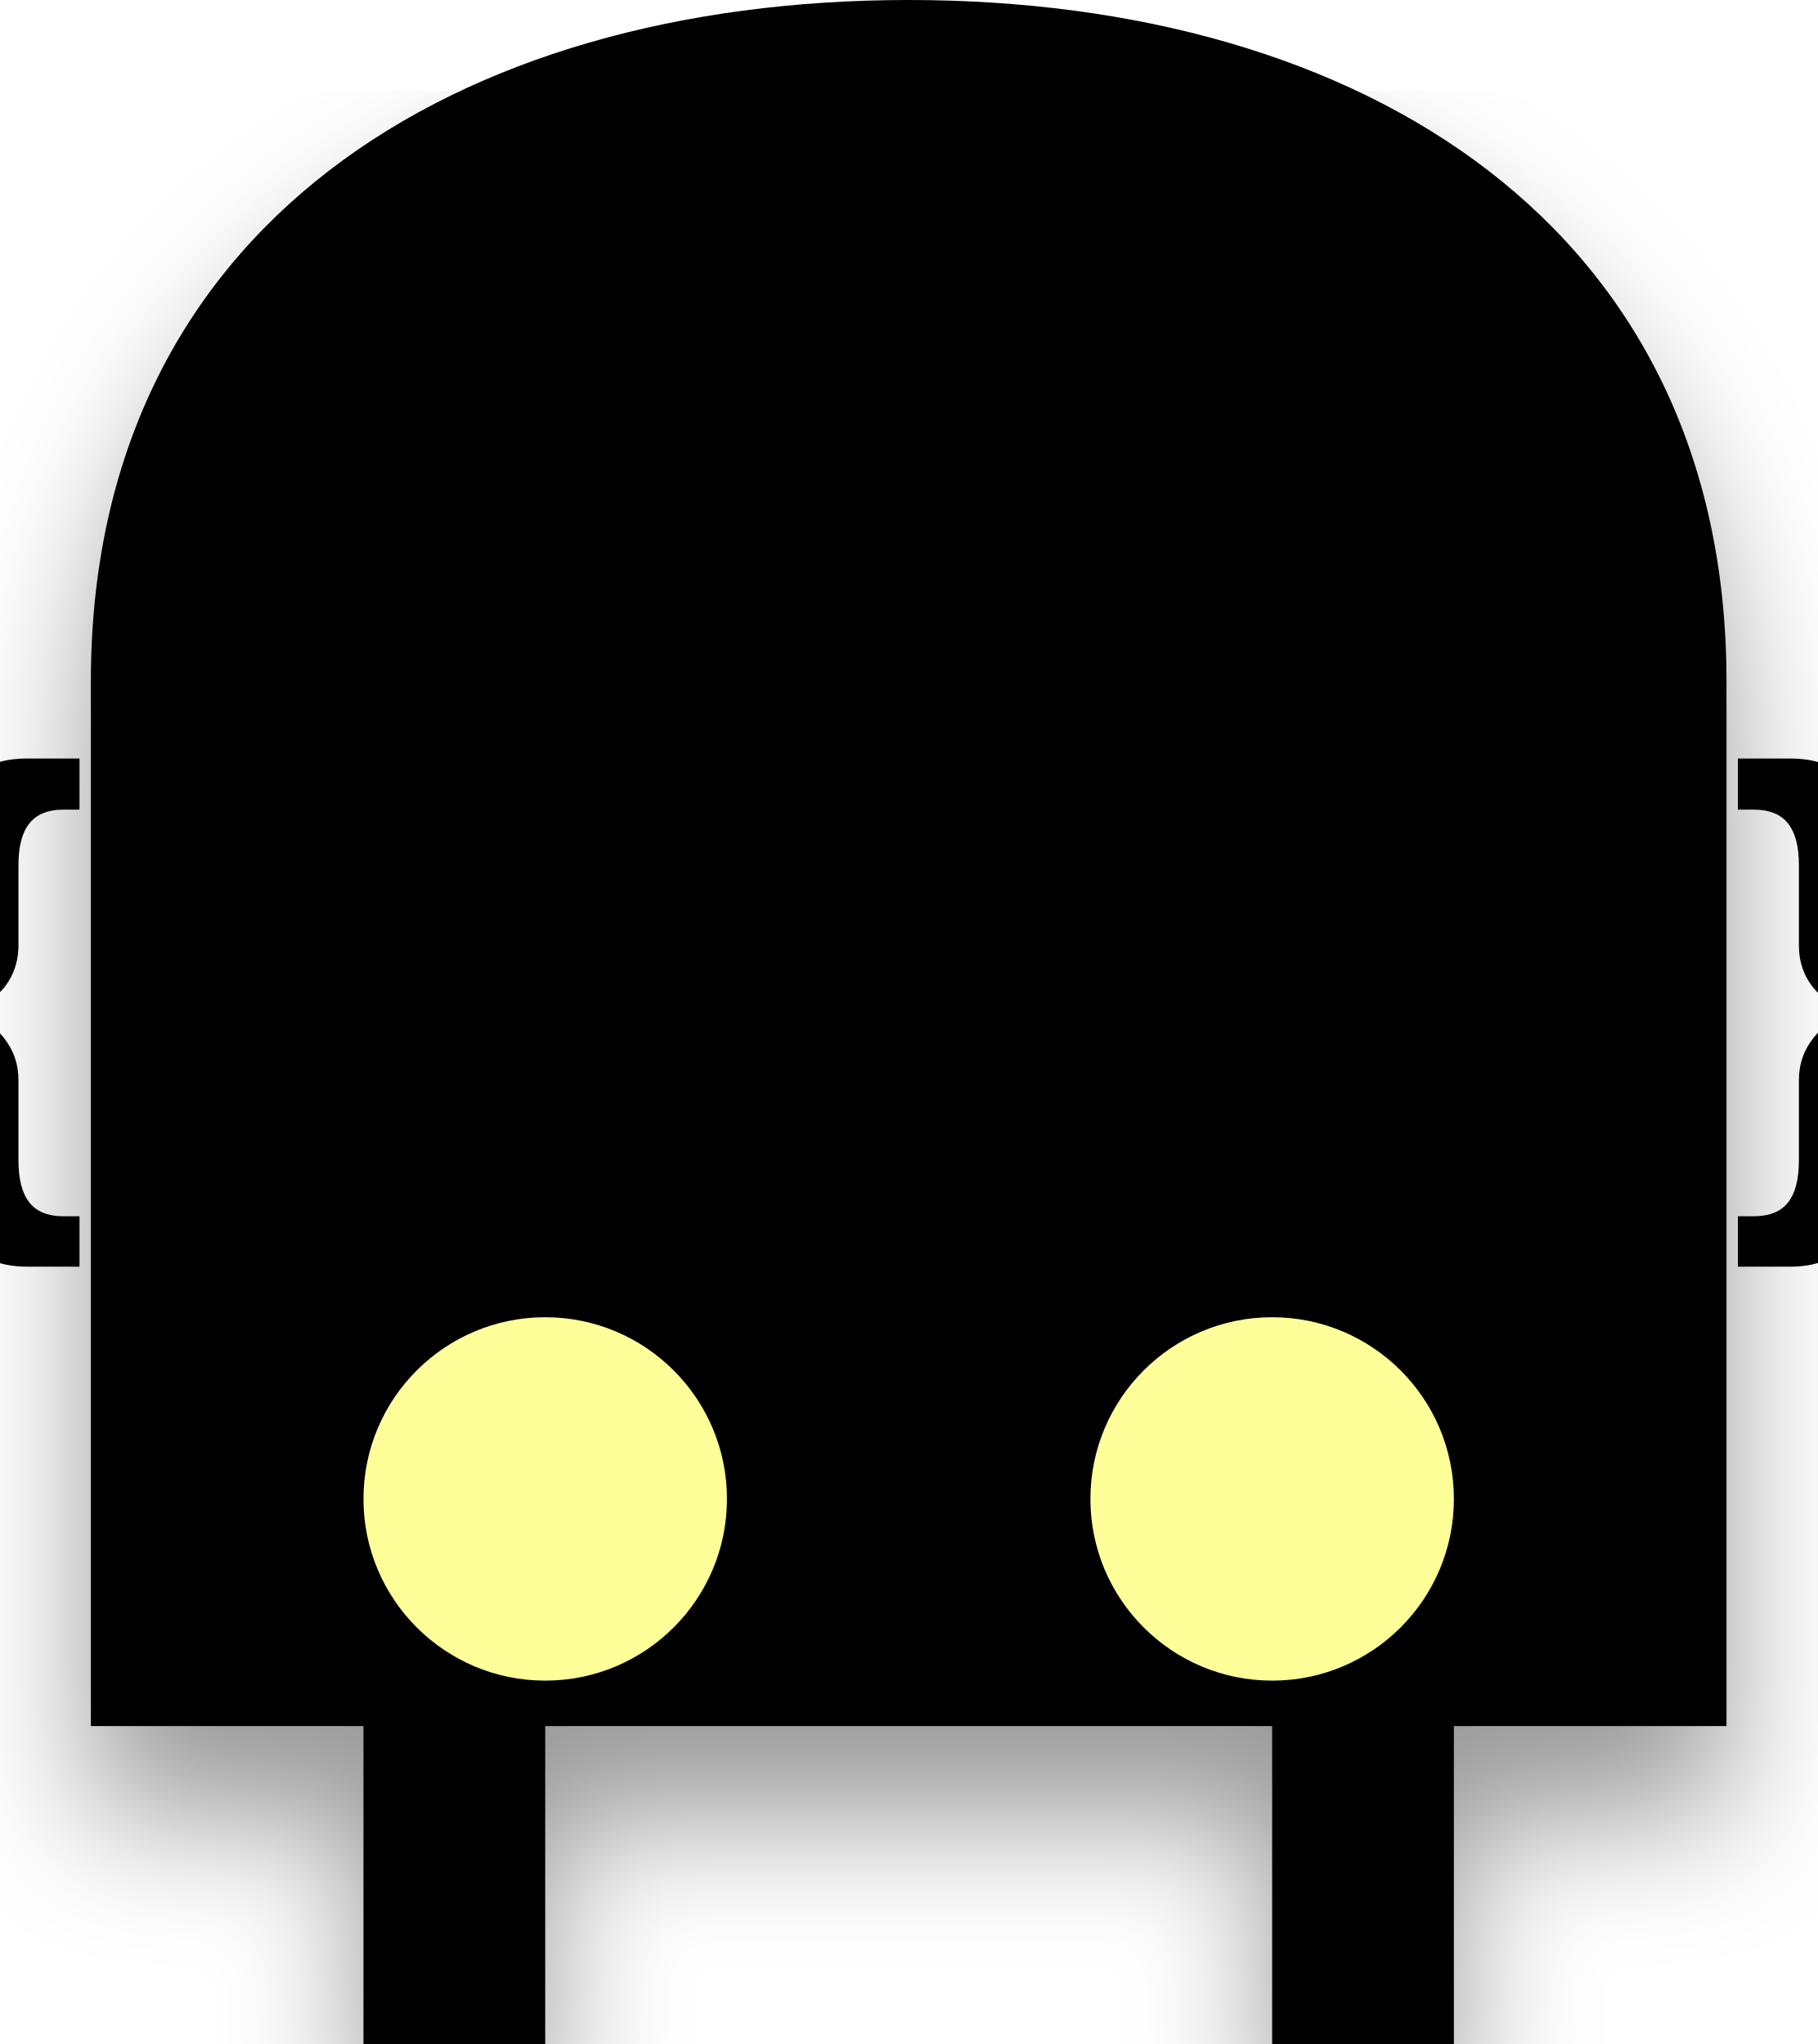
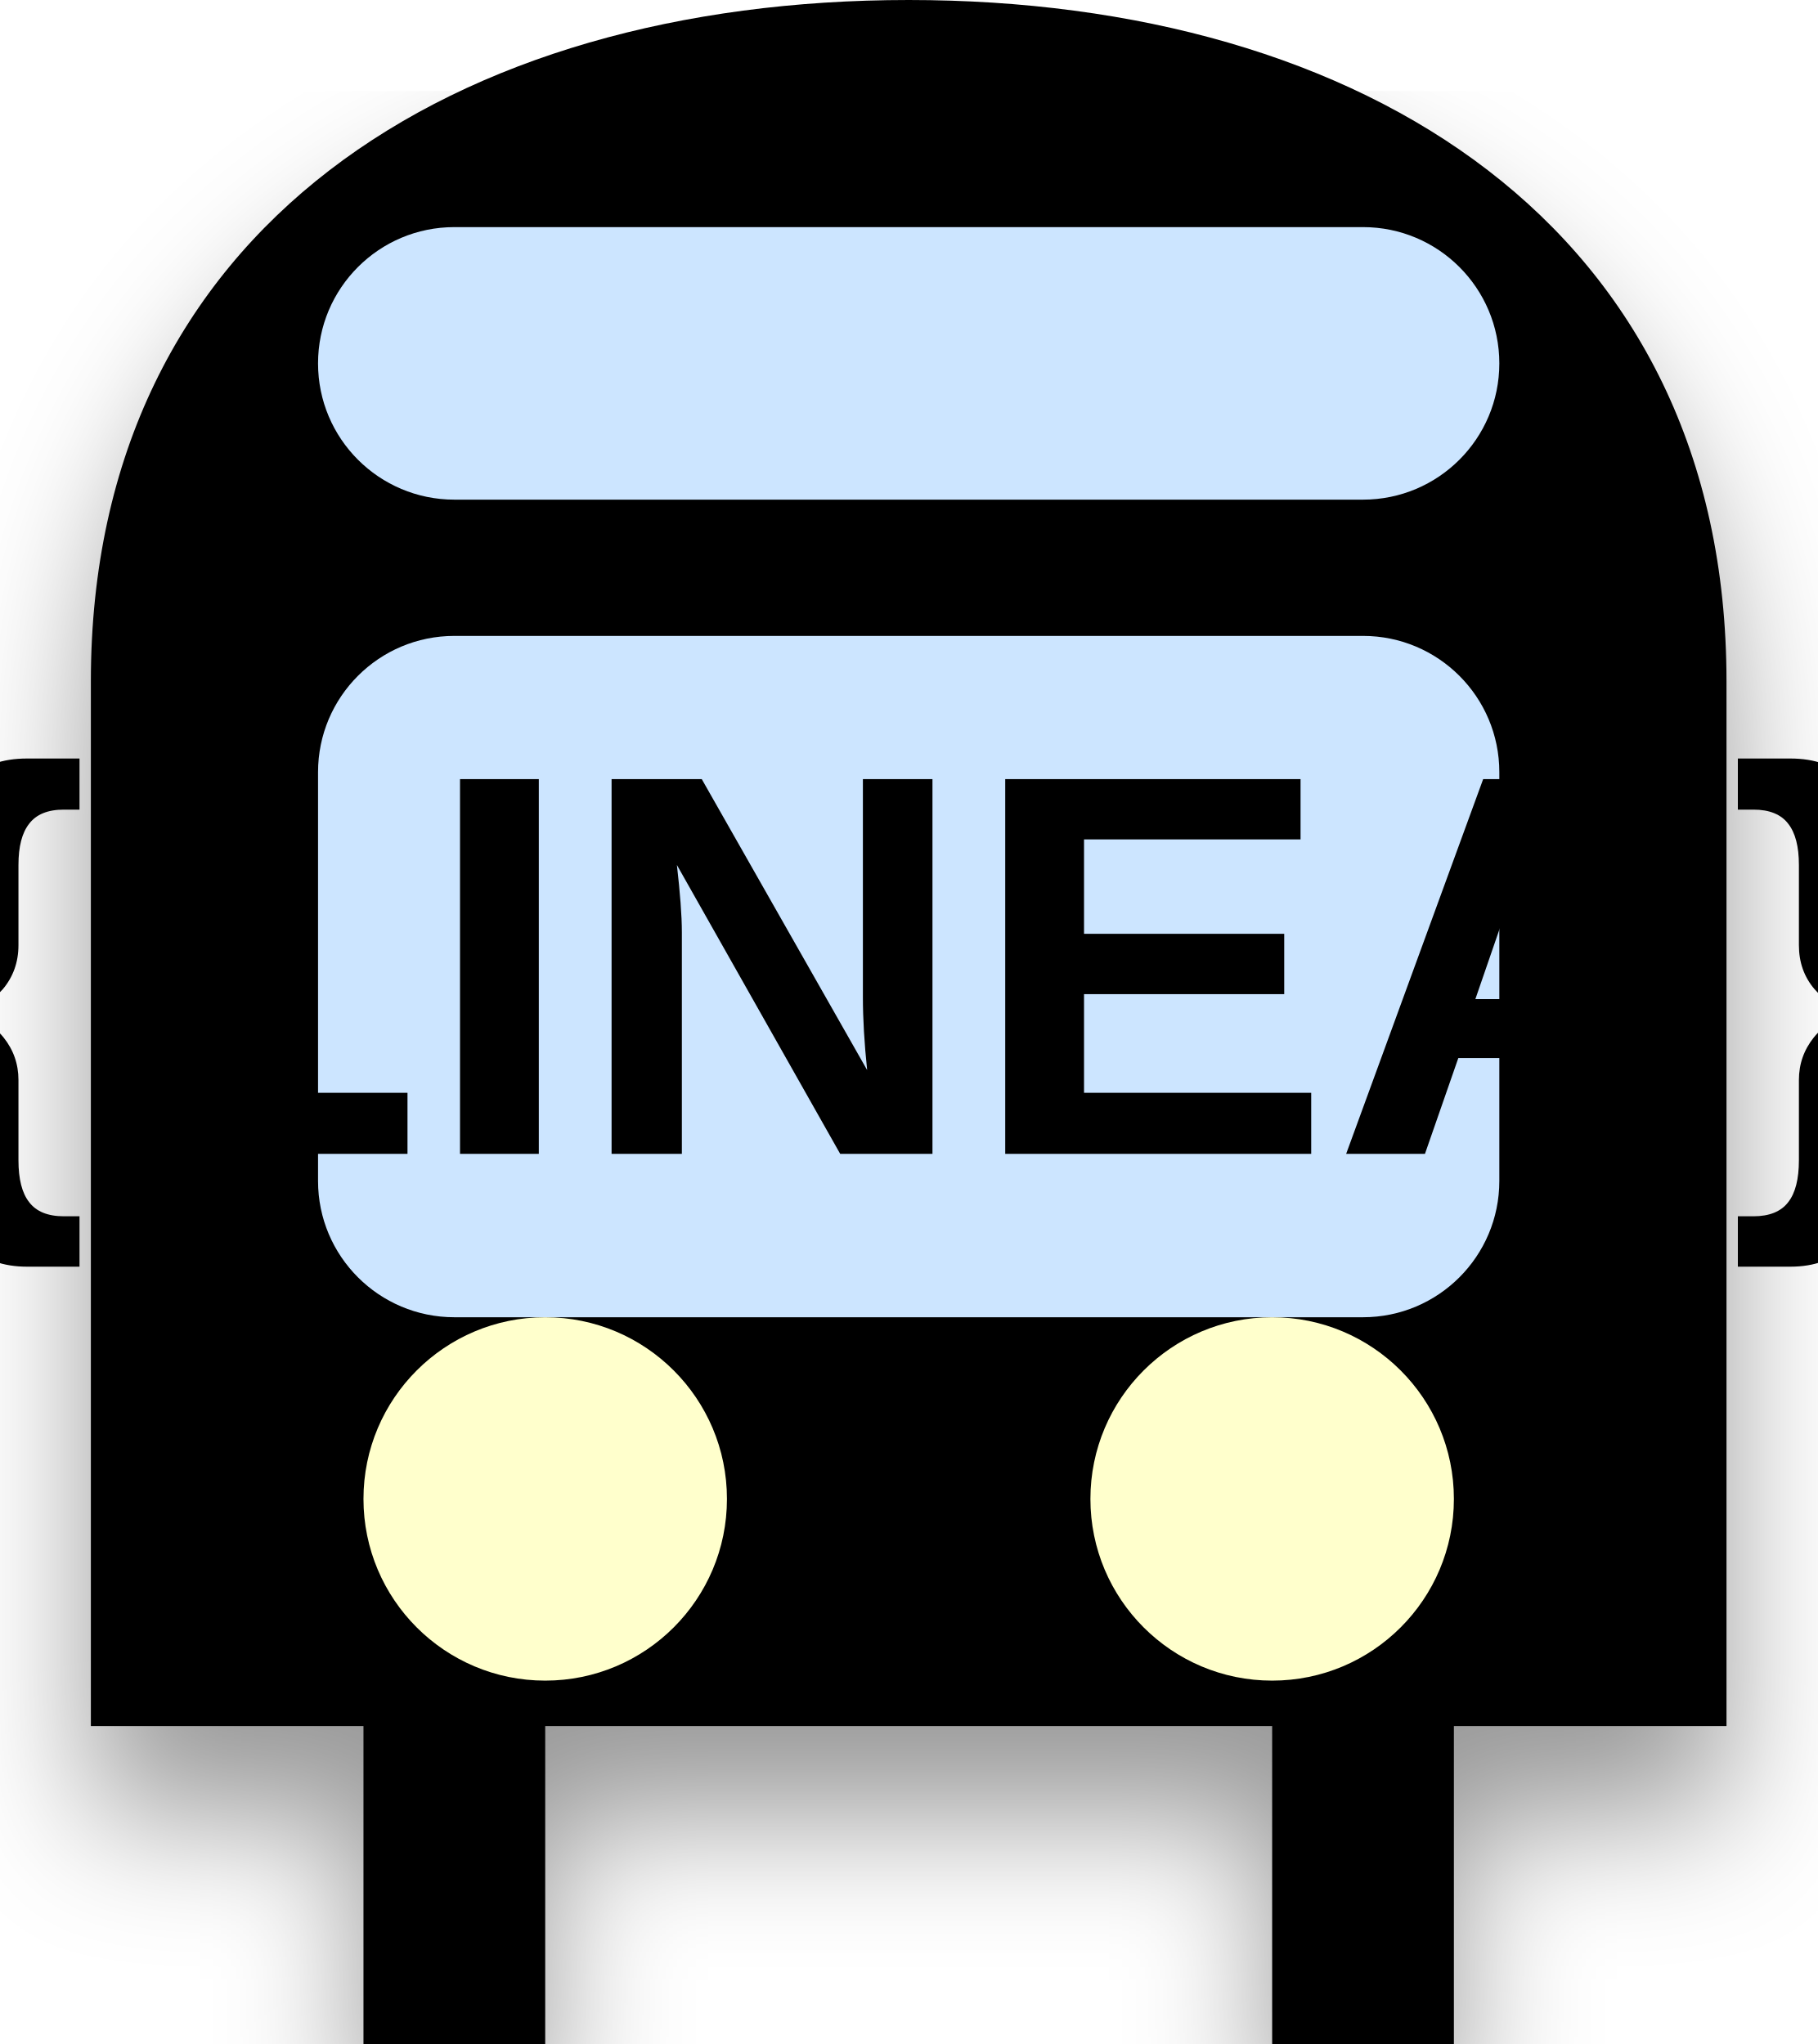
<svg xmlns="http://www.w3.org/2000/svg" width="40" height="45" viewBox="0 0 40 45">
  <defs>
    <filter id="shadow" x="-20%" y="-20%" width="140%" height="140%">
      <feDropShadow dx="0" dy="2" stdDeviation="1.5" flood-color="black" flood-opacity="0.4" />
    </filter>
  </defs>
  <path d="M 2,15             C 2,5 10,0 20,0             C 30,0 38,5 38,15             L 38,38             L 32,38             L 32,45             L 28,45             L 28,38             L 12,38             L 12,45             L 8,45             L 8,38             L 2,38 Z" fill="{COLOR}" filter="url(#shadow)" />
-   <rect x="7" y="5" width="26" height="6" rx="3" fill="#000000" />
-   <rect x="7" y="14" width="26" height="15" rx="3" fill="#000000" />
-   <circle cx="12" cy="33" r="4" fill="#ffff99" />
-   <circle cx="28" cy="33" r="4" fill="#ffff99" />
+   <rect x="7" y="5" width="26" height="6" rx="3" fill="#CCE5FF" />
+   <rect x="7" y="14" width="26" height="15" rx="3" fill="#CCE5FF" />
+   <circle cx="12" cy="33" r="4" fill="#FFFFCC" />
+   <circle cx="28" cy="33" r="4" fill="#FFFFCC" />
  <text x="20" y="22" font-family="Arial, sans-serif" font-size="12px" font-weight="bold" fill="{COLOR}" text-anchor="middle" dominant-baseline="middle">
    {LINEA}
  </text>
  <rect x="0" y="0" width="40" height="45" fill="none" pointer-events="all" />
</svg>
